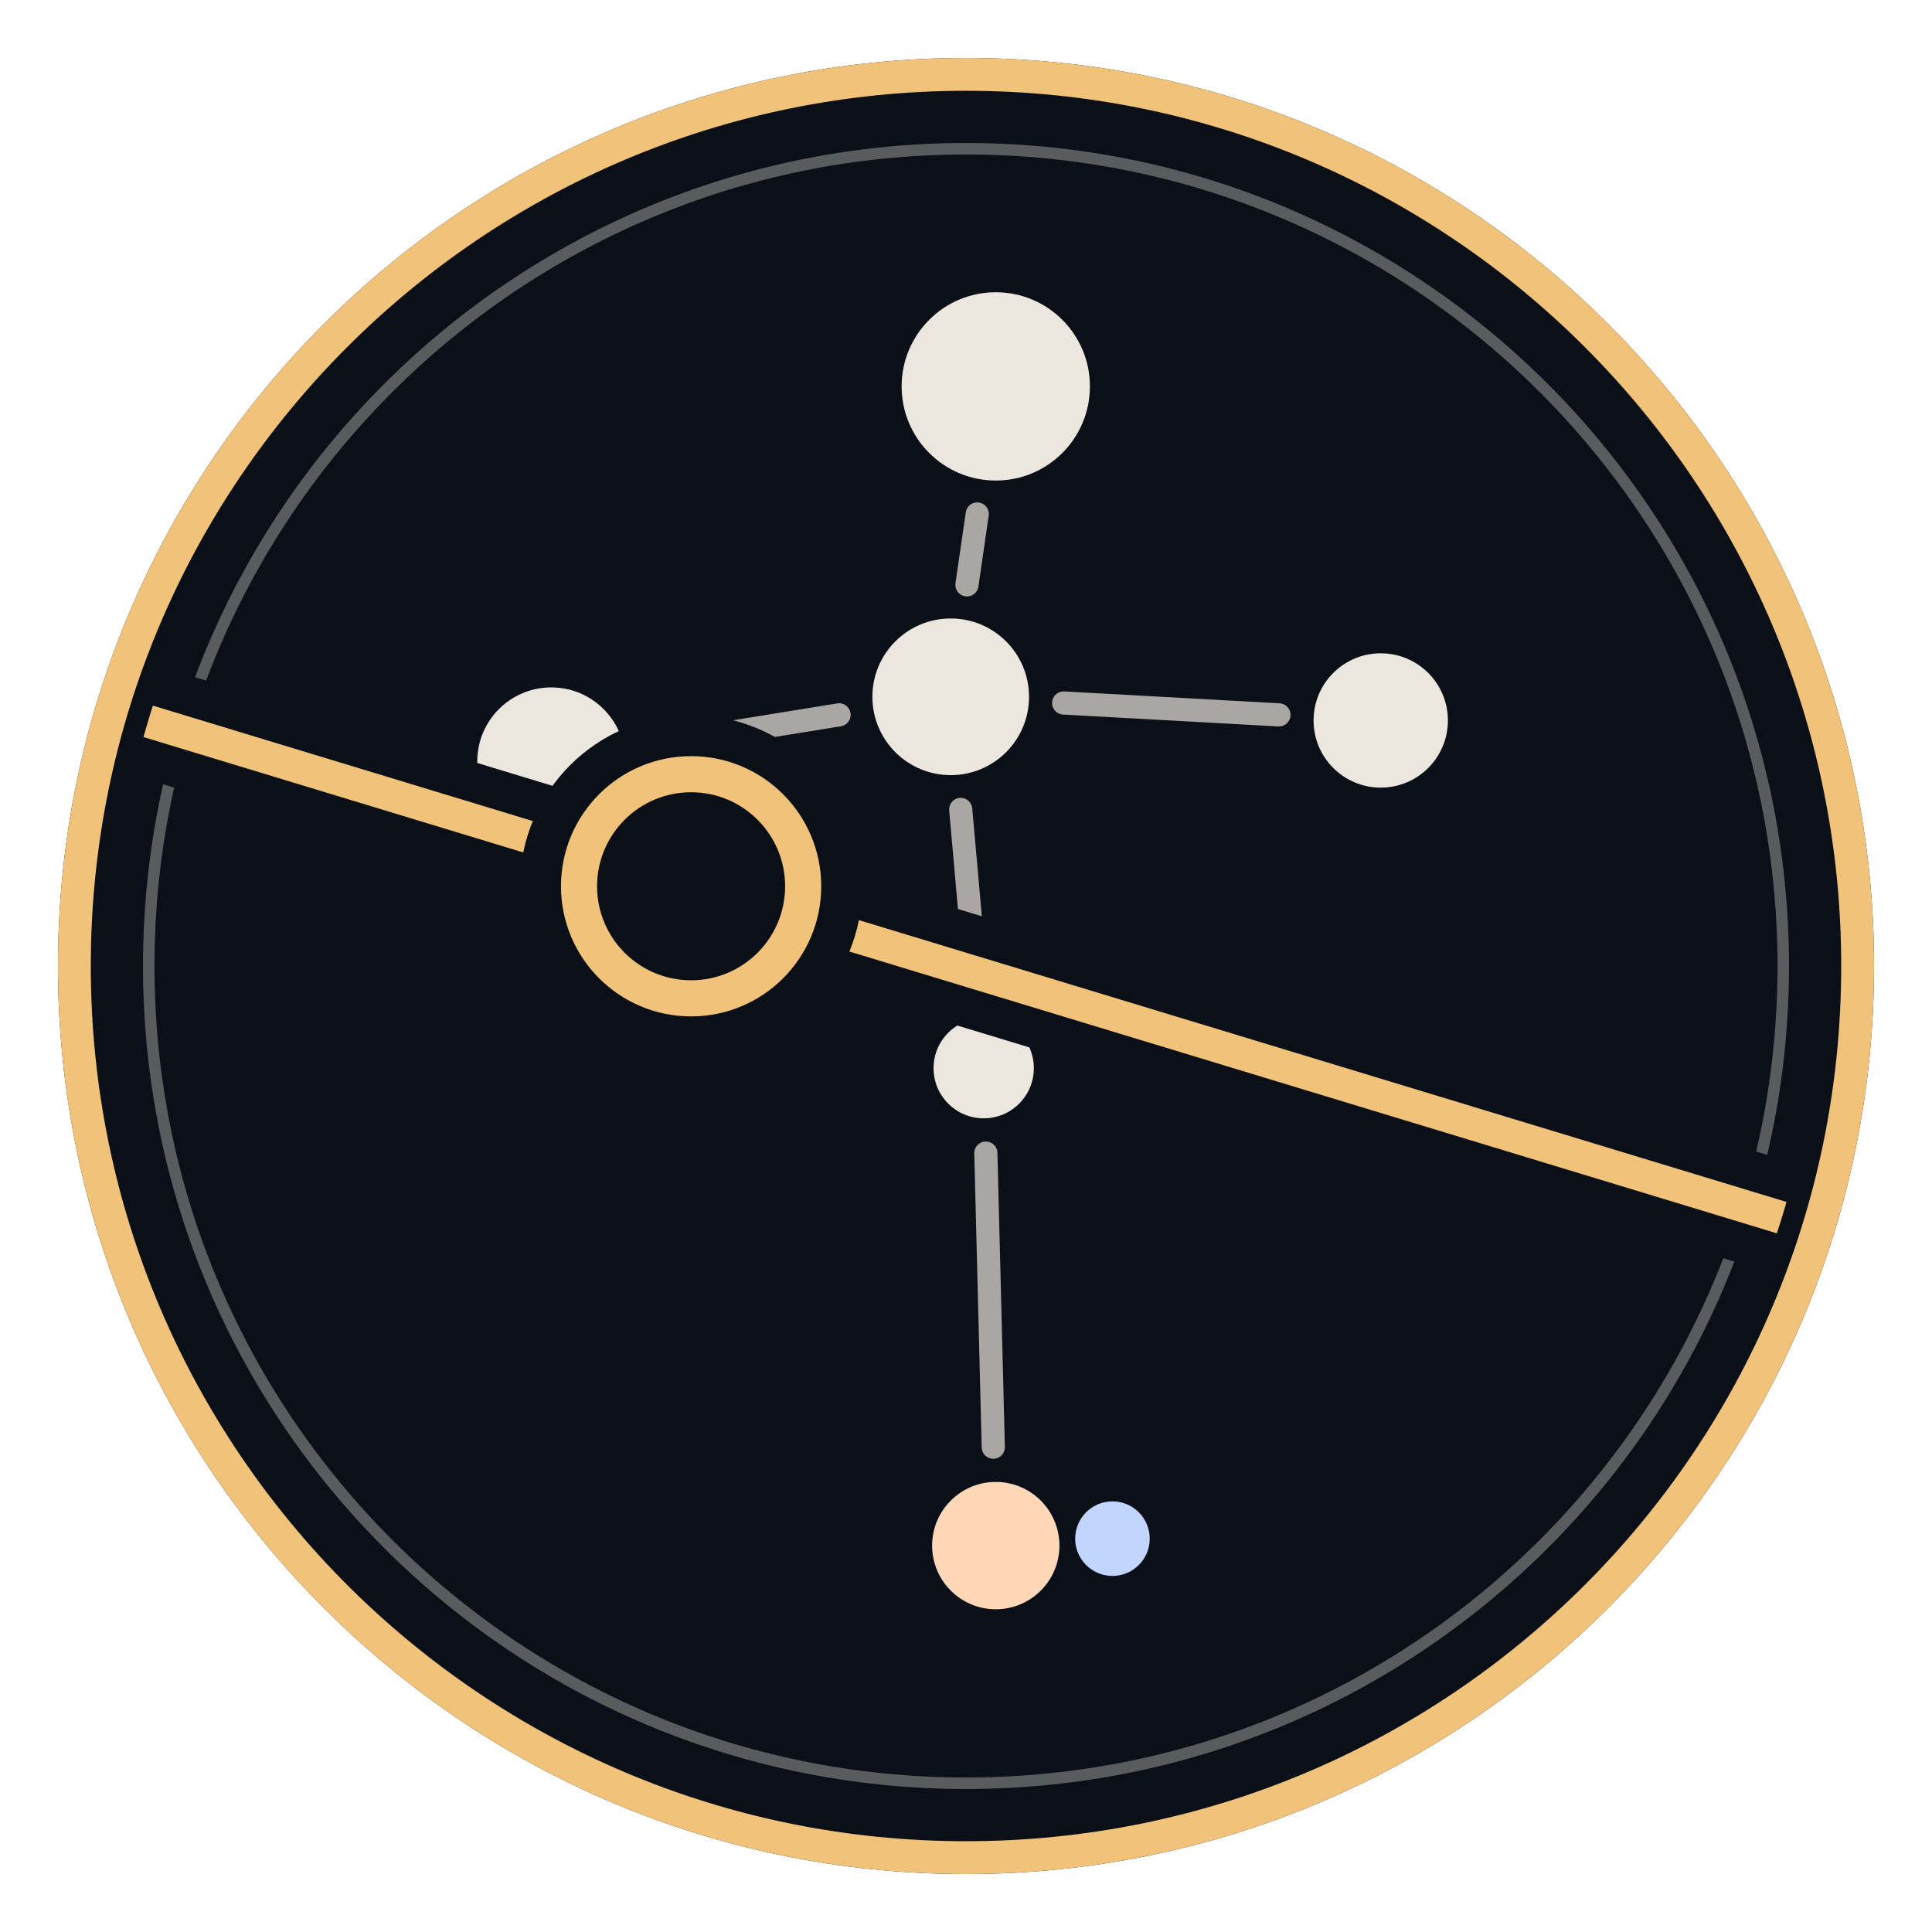
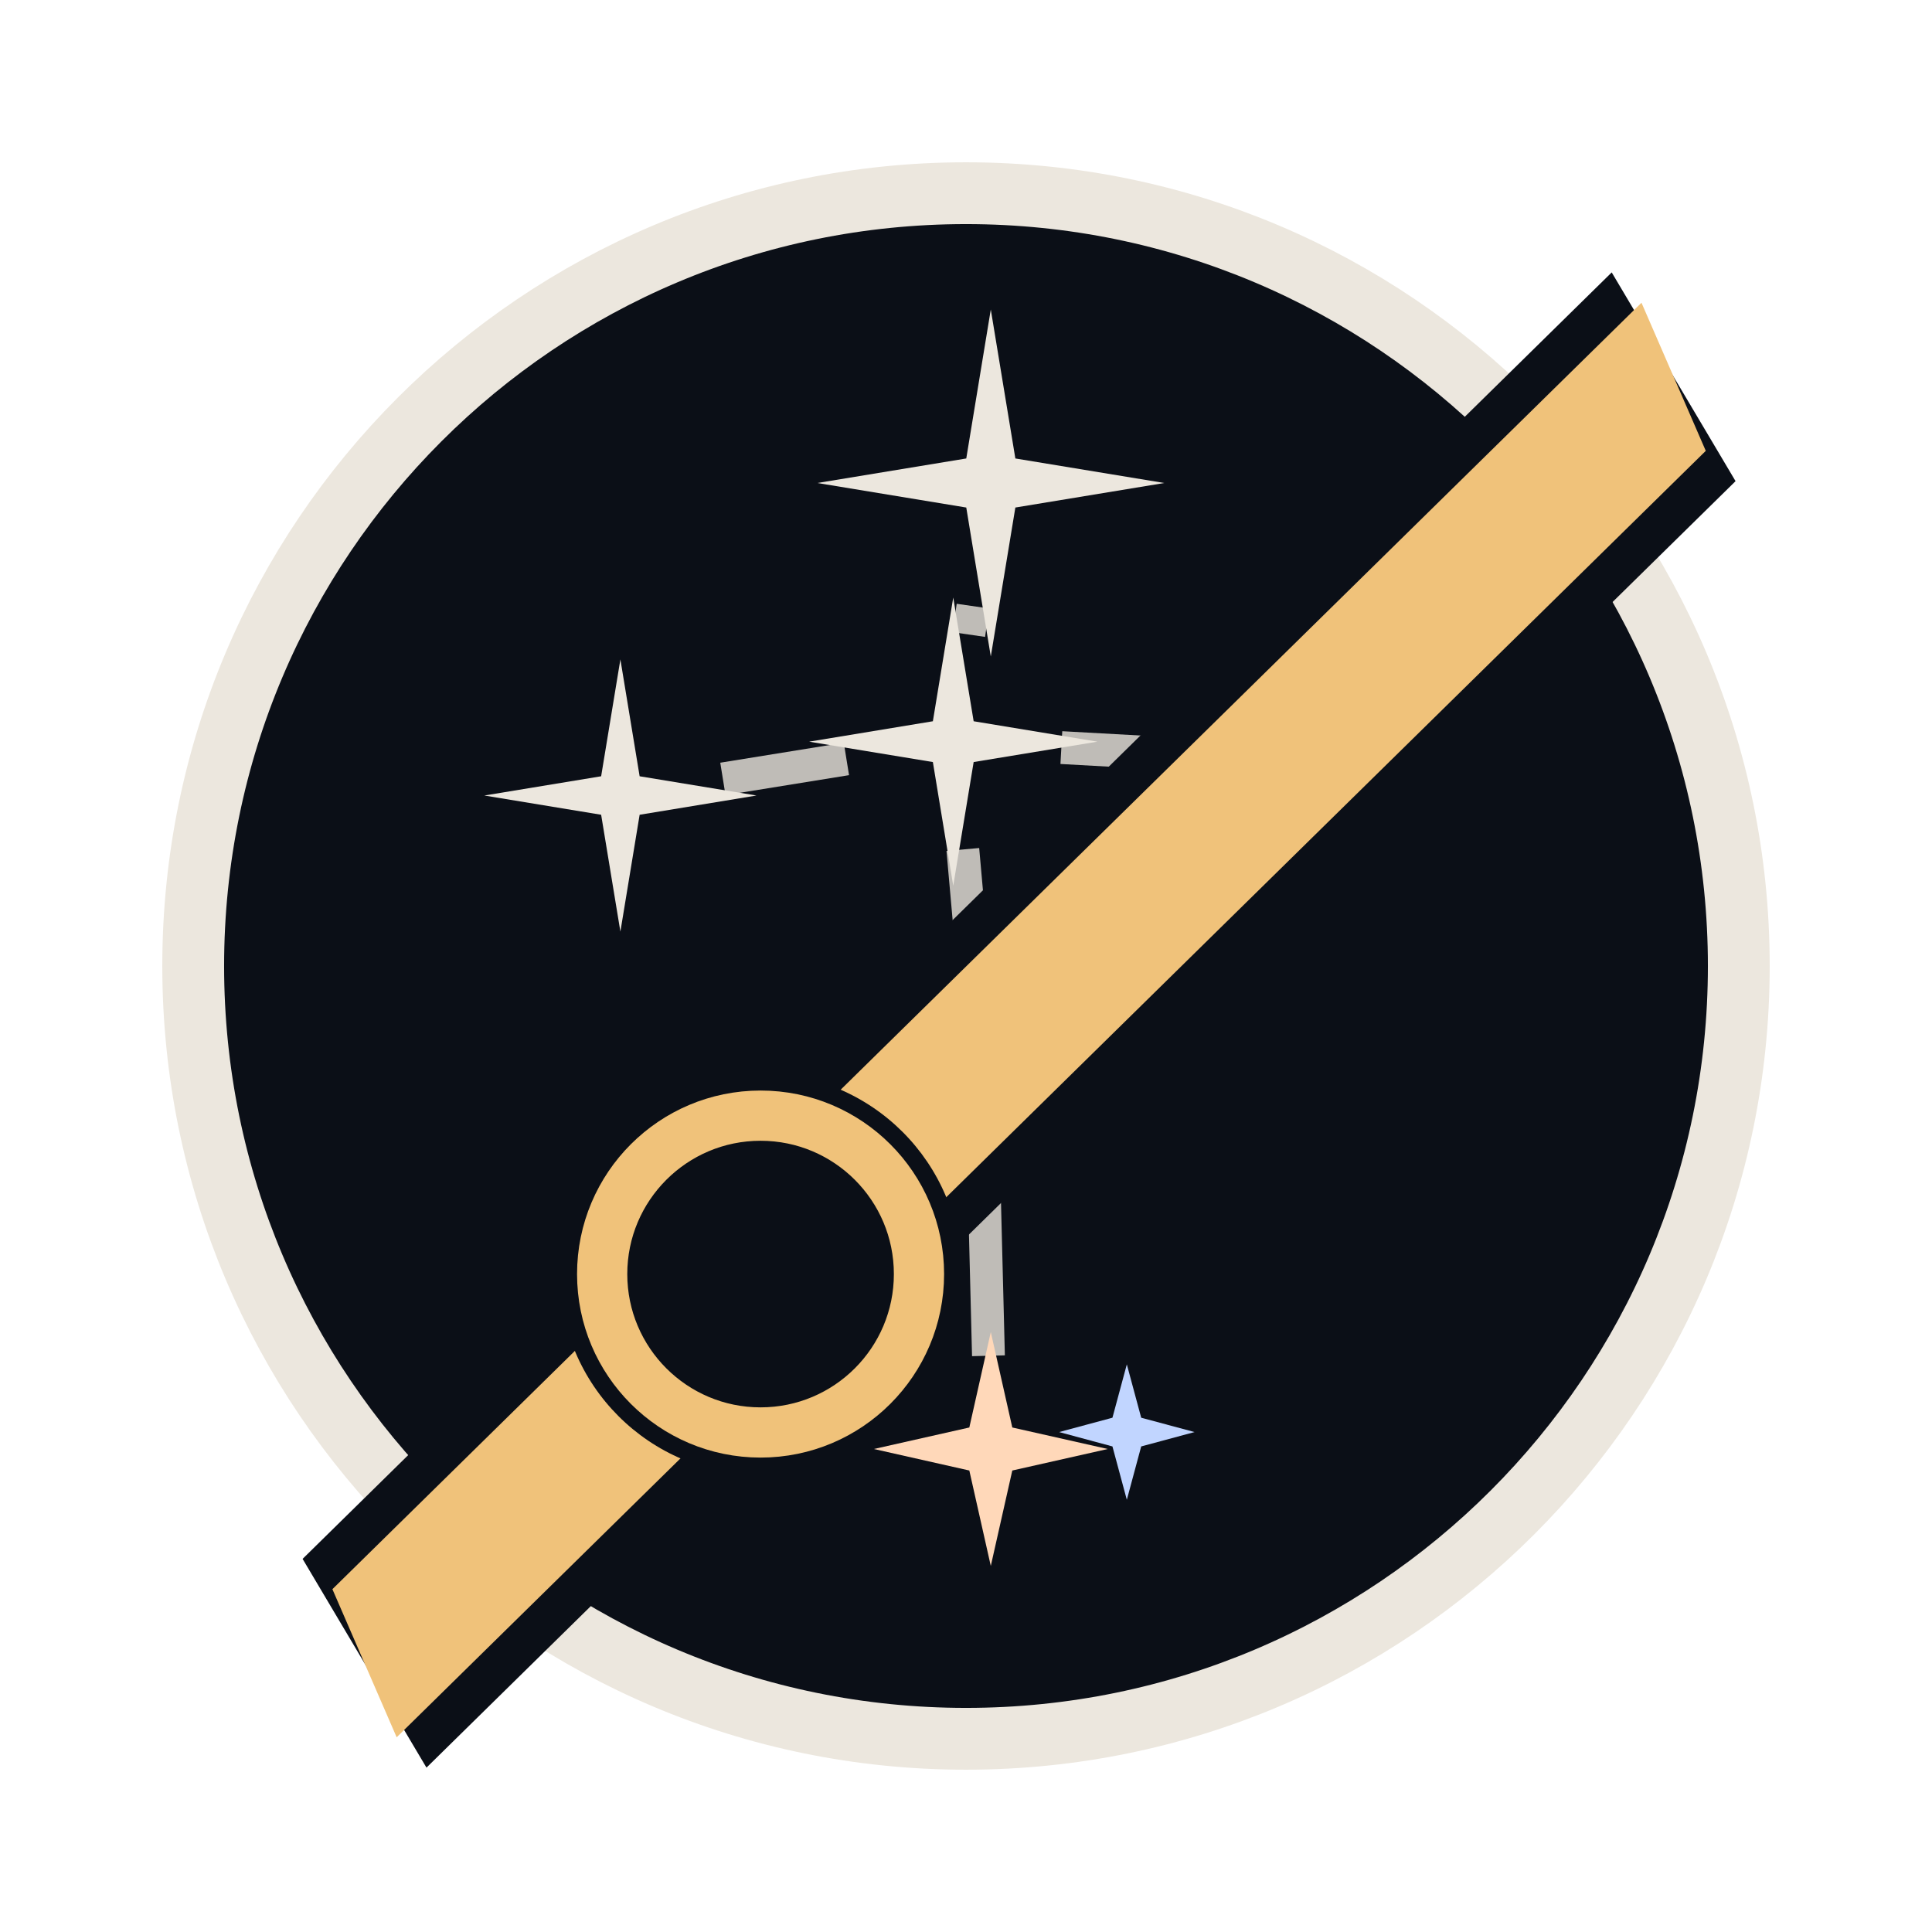
- <svg xmlns="http://www.w3.org/2000/svg" viewBox="0 0 512 512" role="img" aria-label="Cygnus mark: the Northern Cross badged, with a transit chord at 163.1 degrees (seed 20260927)">
-   <defs>
-     <clipPath id="badge-20260927-ece7de">
-       <circle cx="256.0" cy="256.0" r="226.20" />
-     </clipPath>
-   </defs>
-   <circle cx="256.0" cy="256.0" r="240.64" fill="#0b0f17" />
-   <circle cx="256.0" cy="256.0" r="236.29" fill="none" stroke="#f0c27a" stroke-width="8.70" />
-   <circle cx="256.0" cy="256.0" r="216.58" fill="none" stroke="#ece7de" stroke-width="3.05" opacity=".35" />
-   <g clip-path="url(#badge-20260927-ece7de)">
-     <line x1="258.98" y1="136.21" x2="256.25" y2="154.99" stroke="#ece7de" stroke-width="6.14" stroke-linecap="round" opacity=".7" />
-     <line x1="254.60" y1="214.51" x2="258.70" y2="260.66" stroke="#ece7de" stroke-width="6.14" stroke-linecap="round" opacity=".7" />
-     <line x1="261.26" y1="305.59" x2="263.23" y2="383.52" stroke="#ece7de" stroke-width="6.14" stroke-linecap="round" opacity=".7" />
-     <line x1="338.93" y1="189.45" x2="281.88" y2="186.30" stroke="#ece7de" stroke-width="6.14" stroke-linecap="round" opacity=".7" />
-     <line x1="222.36" y1="189.44" x2="174.55" y2="197.18" stroke="#ece7de" stroke-width="6.14" stroke-linecap="round" opacity=".7" />
-     <circle cx="263.89" cy="102.40" r="24.95" fill="#ece7de" />
-     <circle cx="251.95" cy="184.66" r="20.76" fill="#ece7de" />
-     <circle cx="146.09" cy="201.78" r="19.61" fill="#ece7de" />
-     <circle cx="365.91" cy="190.93" r="17.80" fill="#ece7de" />
-     <circle cx="260.69" cy="283.08" r="13.29" fill="#ece7de" />
-     <circle cx="263.89" cy="409.60" r="16.87" fill="#ffd8b9" />
-     <circle cx="294.81" cy="407.76" r="9.88" fill="#c1d5ff" />
-     <line x1="485.97" y1="326.88" x2="25.47" y2="186.97" stroke="#0b0f17" stroke-width="29.59" />
-     <line x1="485.97" y1="326.88" x2="25.47" y2="186.97" stroke="#f0c27a" stroke-width="8.70" stroke-linecap="round" />
-     <circle cx="183.15" cy="234.87" r="45.36" fill="#0b0f17" />
-     <circle cx="183.15" cy="234.87" r="29.70" fill="#0b0f17" stroke="#f0c27a" stroke-width="9.57" />
-   </g>
+ <svg xmlns="http://www.w3.org/2000/svg" viewBox="0 0 512 512" role="img" aria-label="Cygnus mark: the Northern Cross badged, struck by a transit at 44.5 degrees (seed 20260927)">
+   <circle cx="256.0" cy="256.0" r="204.80" fill="#0b0f17" stroke="#ece7de" stroke-width="16.38" />
+   <line x1="257.84" y1="160.63" x2="256.75" y2="168.16" stroke="#ece7de" stroke-width="8.70" stroke-linecap="butt" opacity=".8" />
+   <line x1="255.16" y1="225.12" x2="258.05" y2="257.58" stroke="#ece7de" stroke-width="8.70" stroke-linecap="butt" opacity=".8" />
+   <line x1="260.44" y1="299.64" x2="261.95" y2="359.29" stroke="#ece7de" stroke-width="8.70" stroke-linecap="butt" opacity=".8" />
+   <line x1="321.96" y1="200.37" x2="281.27" y2="198.12" stroke="#ece7de" stroke-width="8.70" stroke-linecap="butt" opacity=".8" />
+   <line x1="224.31" y1="201.13" x2="191.57" y2="206.42" stroke="#ece7de" stroke-width="8.70" stroke-linecap="butt" opacity=".8" />
+   <polygon points="262.57,82.02 269.08,121.50 308.55,128.00 269.08,134.50 262.57,173.98 256.07,134.50 216.60,128.00 256.07,121.50" fill="#ece7de" />
+   <polygon points="252.62,158.35 258.03,191.14 290.82,196.55 258.03,201.95 252.62,234.74 247.22,201.95 214.43,196.55 247.22,191.14" fill="#ece7de" />
+   <polygon points="164.41,174.75 169.51,205.72 200.48,210.82 169.51,215.92 164.41,246.88 159.31,215.92 128.35,210.82 159.31,205.72" fill="#ece7de" />
+   <polygon points="347.59,169.07 353.60,195.77 380.30,201.78 353.60,207.79 347.59,234.49 341.58,207.79 314.88,201.78 341.58,195.77" fill="#ece7de" />
+   <polygon points="259.91,254.22 264.39,274.09 284.26,278.57 264.39,283.05 259.91,302.92 255.43,283.05 235.56,278.57 255.43,274.09" fill="#ece7de" />
+   <polygon points="262.57,353.01 268.27,378.30 293.56,384.00 268.27,389.70 262.57,414.99 256.88,389.70 231.59,384.00 256.88,378.30" fill="#ffd8b9" />
+   <polygon points="298.62,361.57 302.43,375.71 316.57,379.51 302.43,383.32 298.62,397.46 294.81,383.32 280.68,379.51 294.81,375.71" fill="#c1d5ff" />
+   <polygon points="113.02,468.44 459.94,127.51 427.12,72.19 80.19,413.12" fill="#0b0f17" />
+   <polygon points="105.12,460.40 452.05,119.48 435.01,80.23 88.09,421.15" fill="#f0c27a" />
+   <circle cx="201.56" cy="337.64" r="53.25" fill="#0b0f17" />
+   <circle cx="201.56" cy="337.64" r="41.98" fill="#0b0f17" stroke="#f0c27a" stroke-width="13.31" />
</svg>
